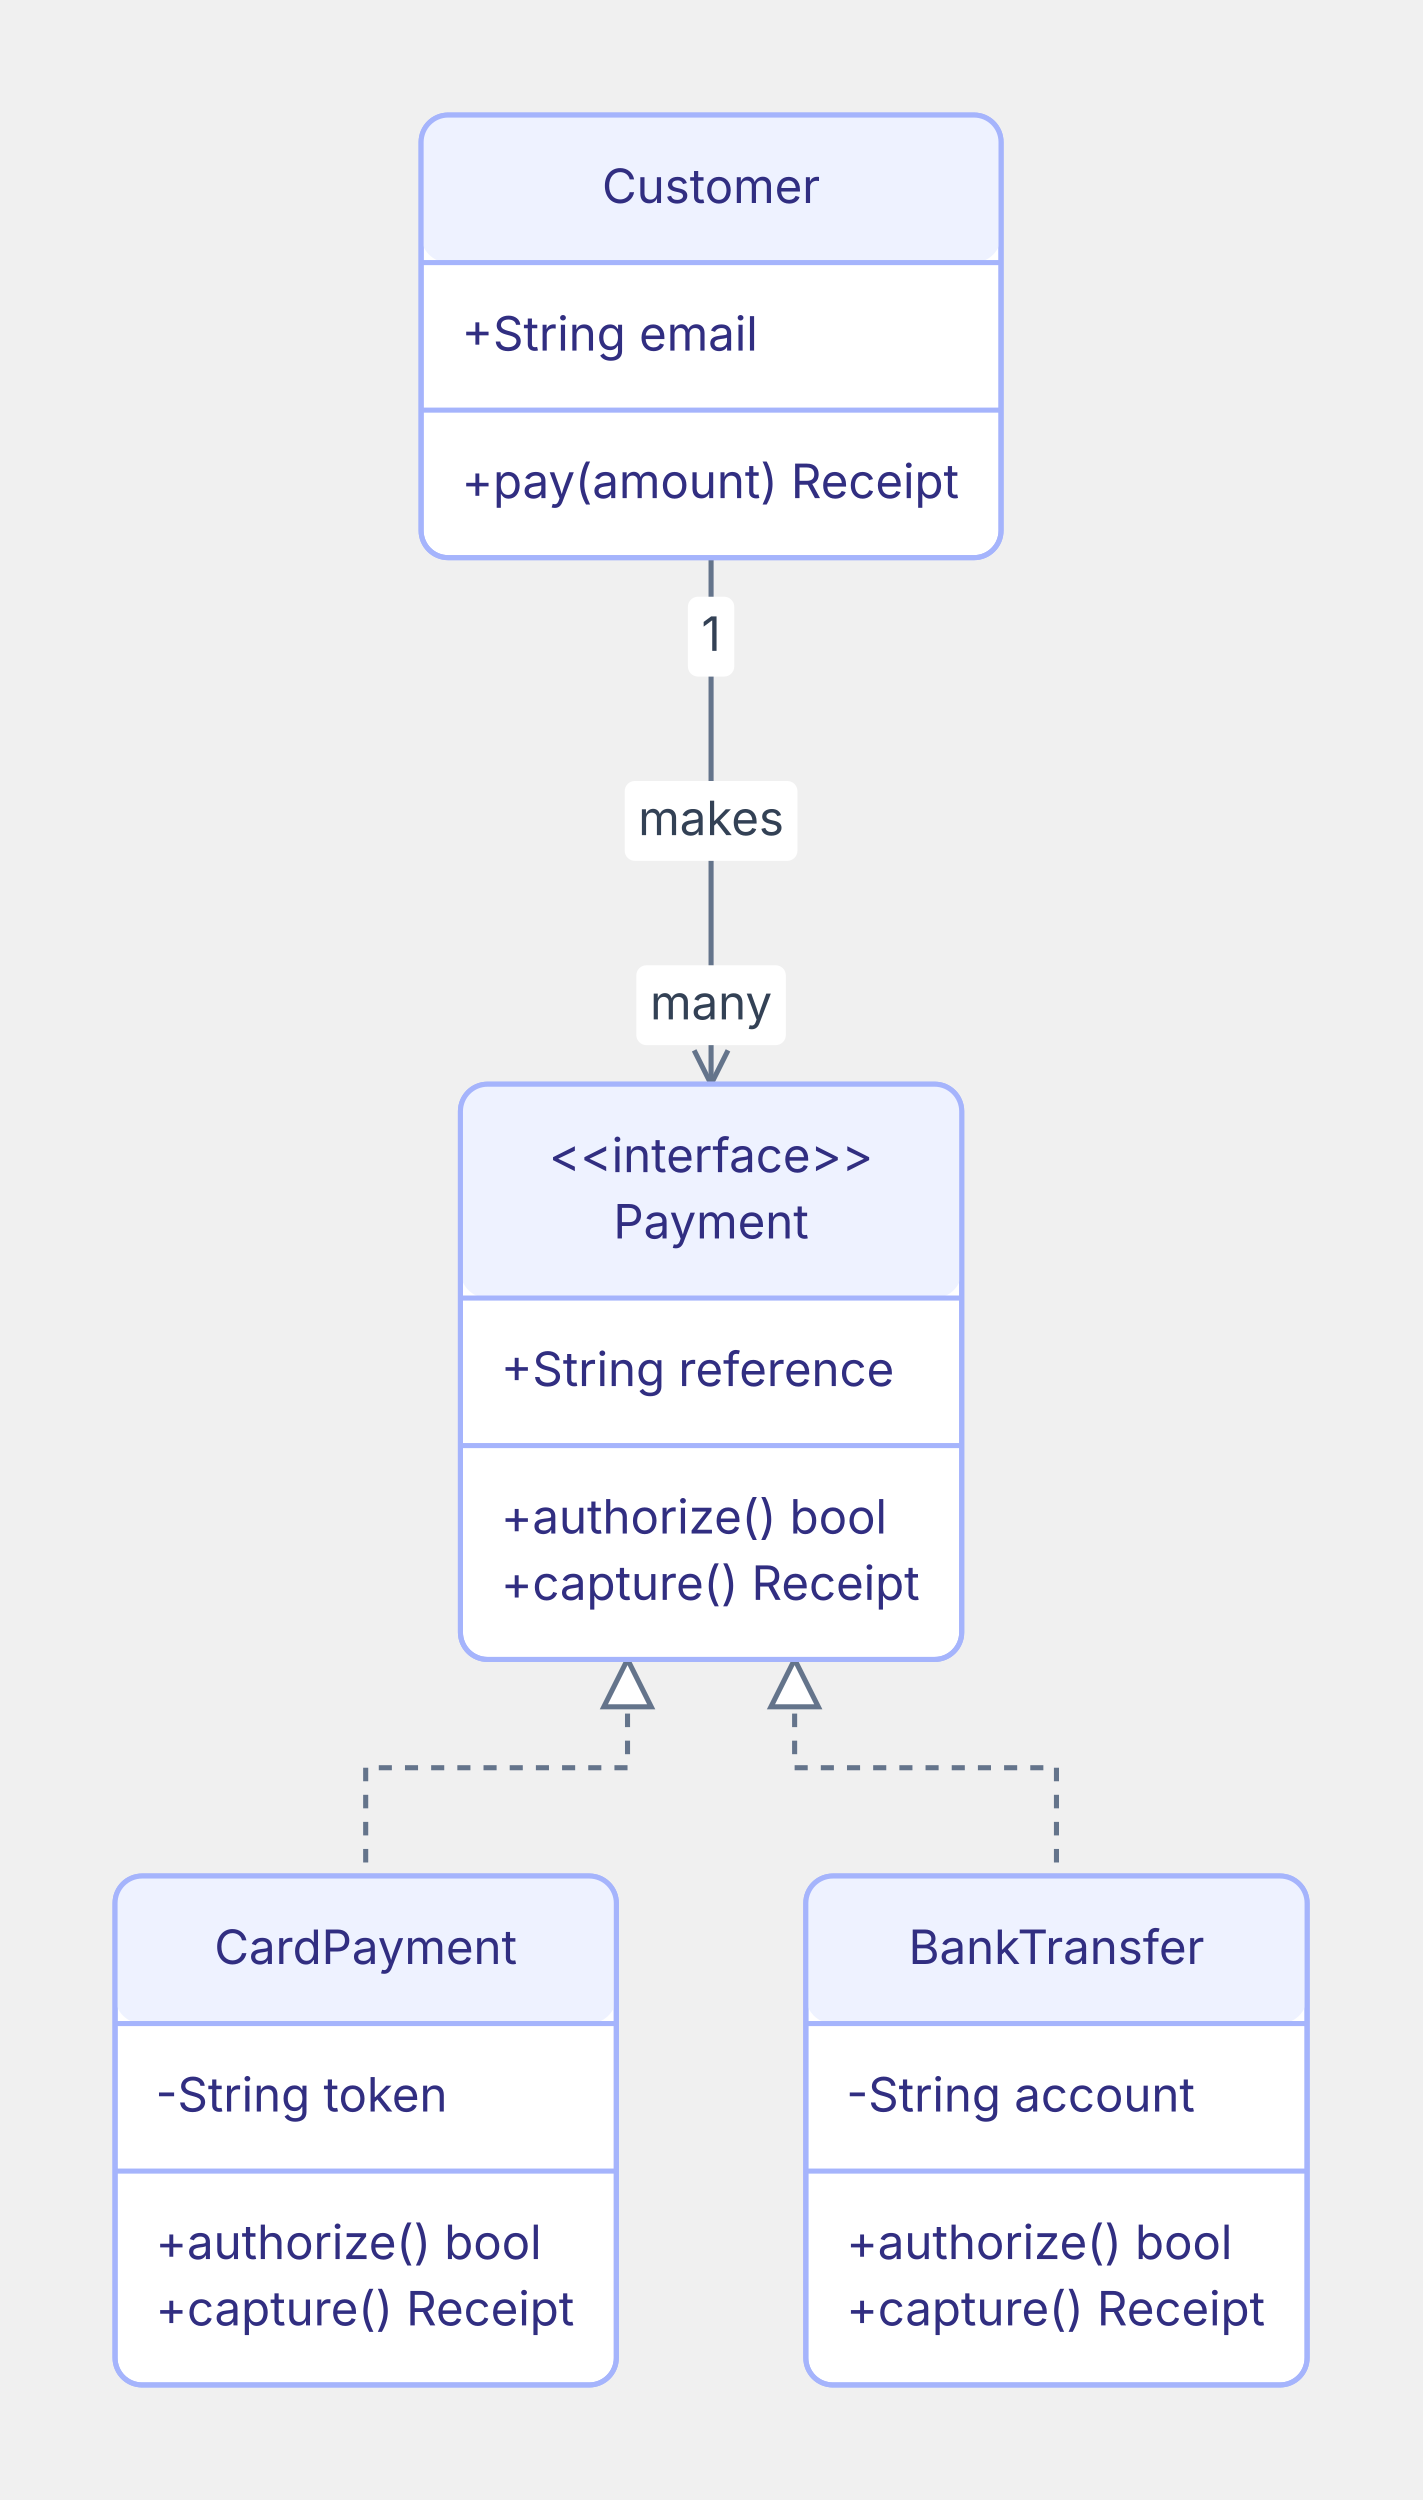
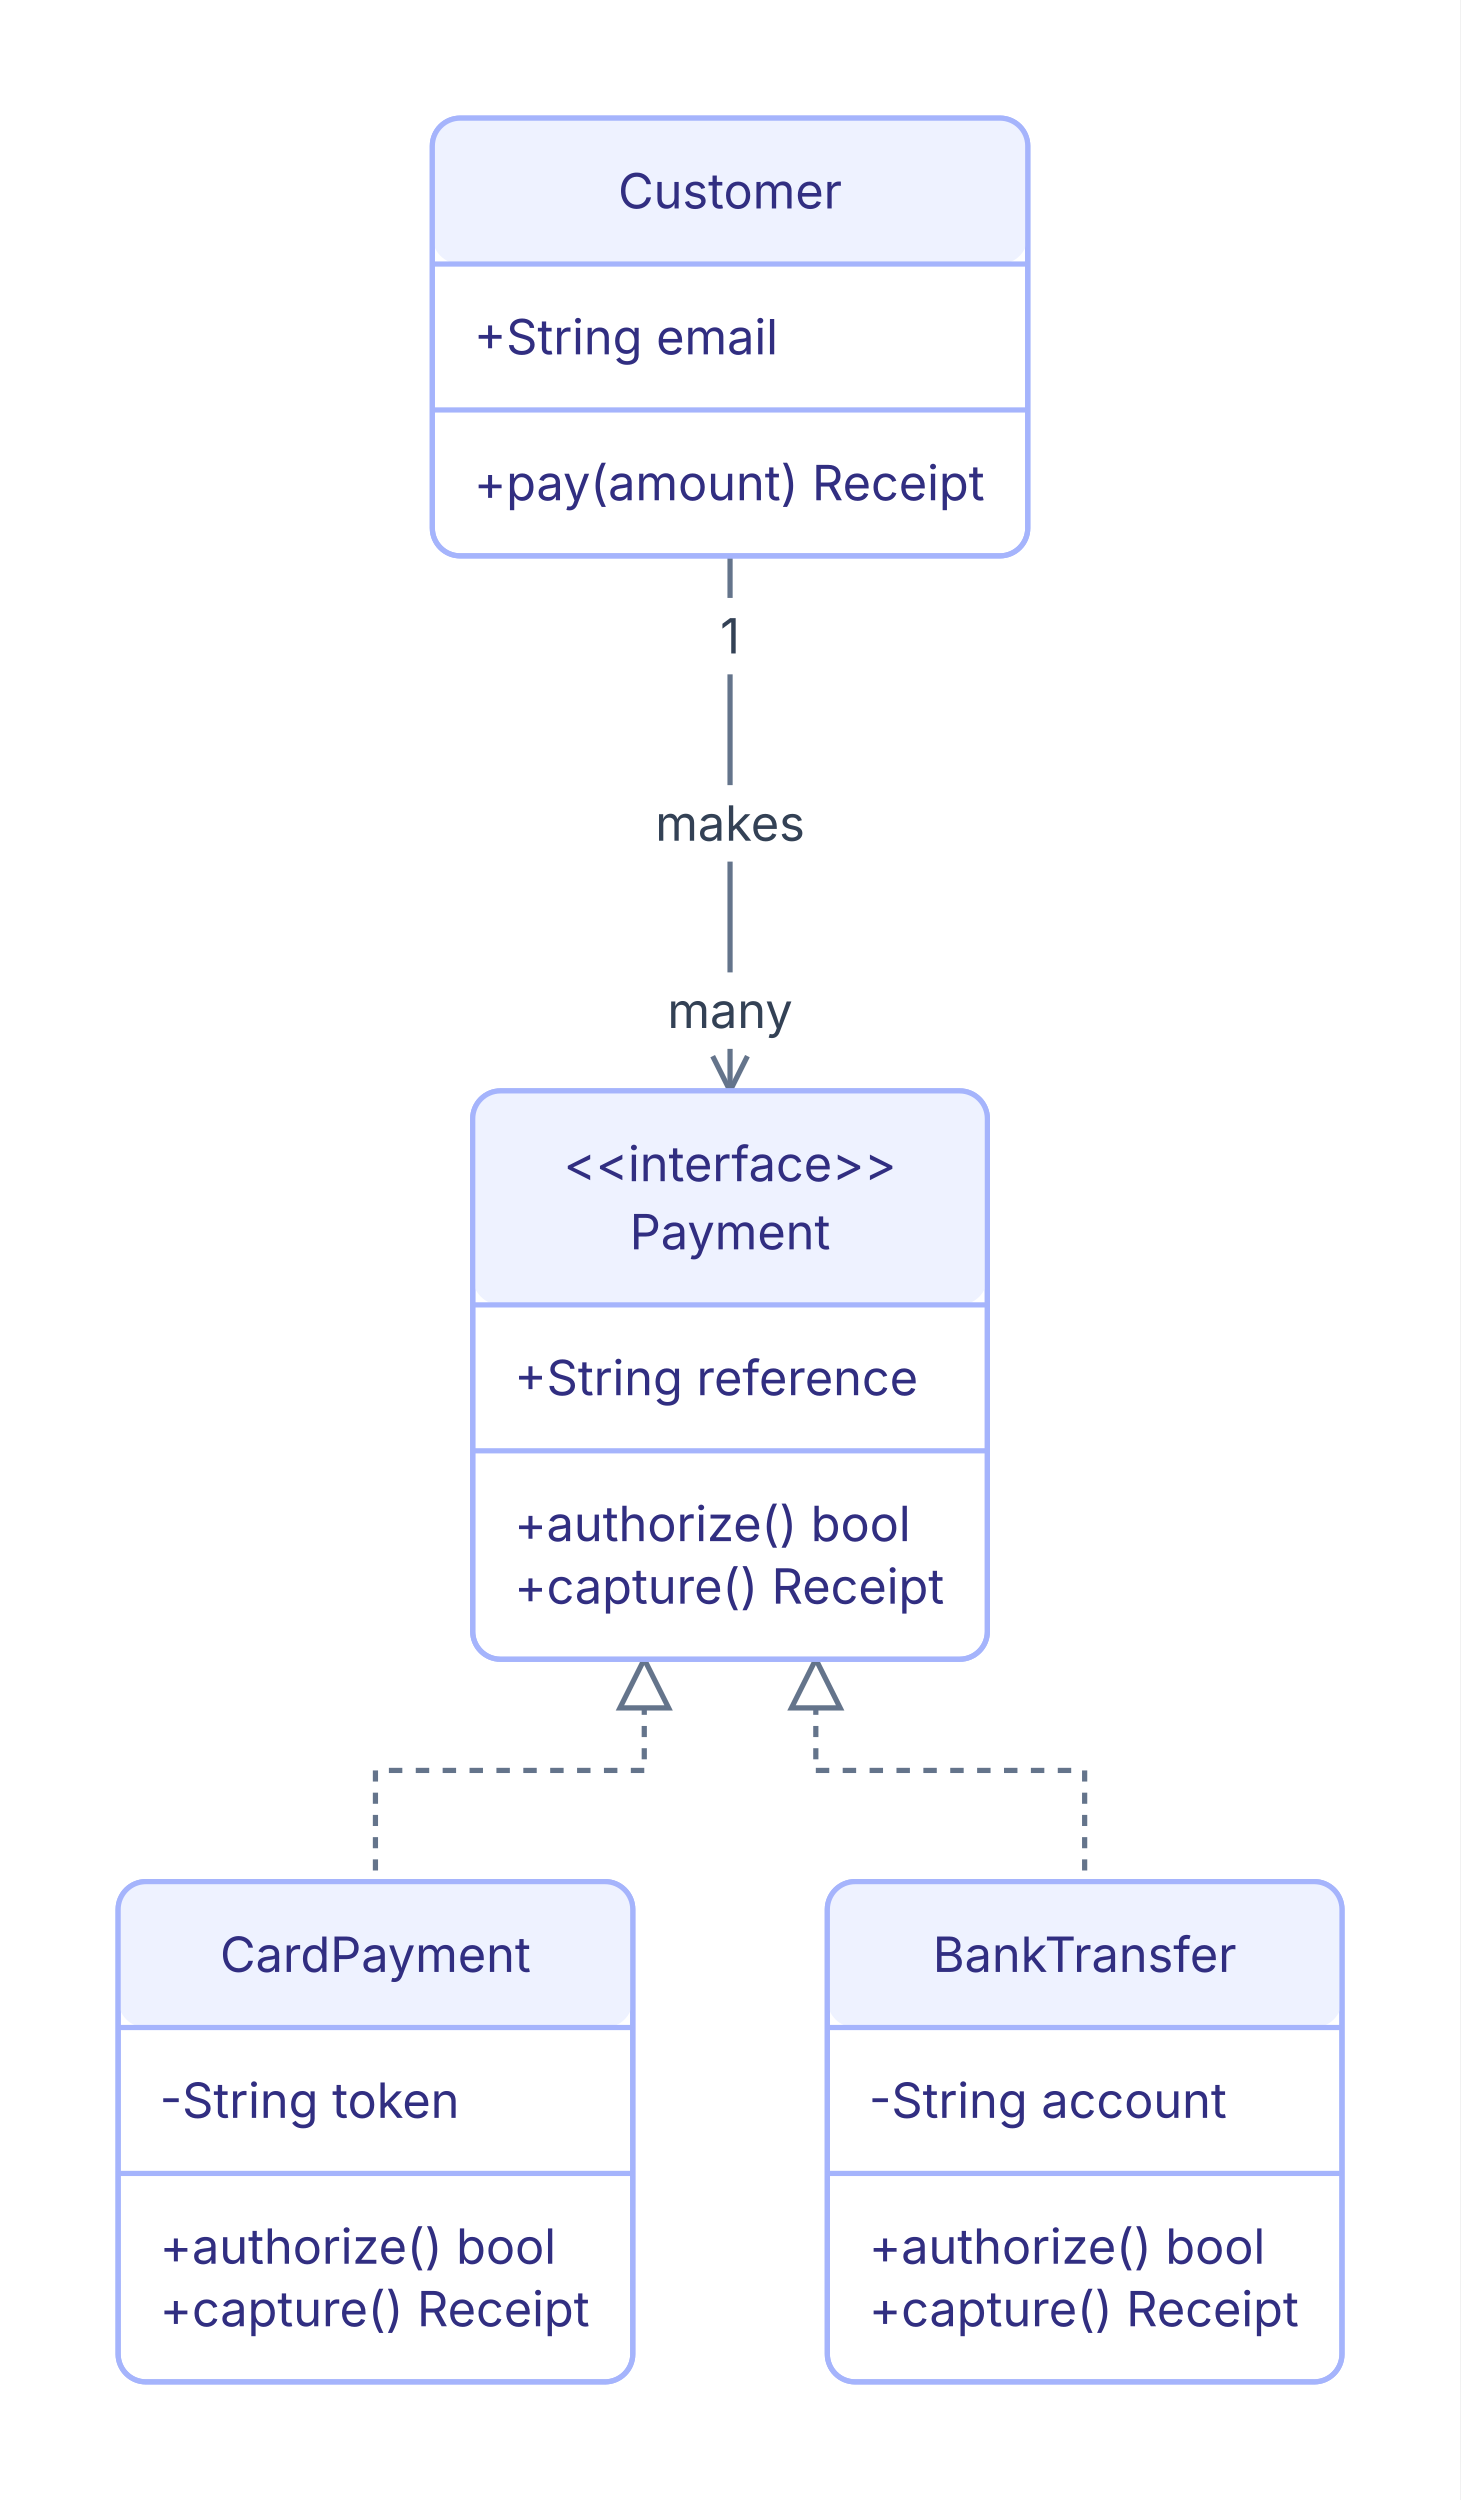
- <svg xmlns="http://www.w3.org/2000/svg" viewBox="-34 -34 420.273 738.8" width="420.273" height="738.8">
-   <path d="M151.447 456.4L151.447 460.4" fill="none" stroke="#64748b" stroke-width="1.5" />
-   <path d="M151.447 464.4L151.447 468.4" fill="none" stroke="#64748b" stroke-width="1.5" />
-   <path d="M151.447 472.4L151.447 476.4" fill="none" stroke="#64748b" stroke-width="1.5" />
-   <path d="M151.447 480.4L151.447 484.4" fill="none" stroke="#64748b" stroke-width="1.5" />
-   <path d="M151.447 488.4L147.578 488.4" fill="none" stroke="#64748b" stroke-width="1.5" />
-   <path d="M143.709 488.4L139.84 488.4" fill="none" stroke="#64748b" stroke-width="1.5" />
-   <path d="M135.971 488.4L132.103 488.4" fill="none" stroke="#64748b" stroke-width="1.5" />
-   <path d="M128.234 488.4L124.365 488.4" fill="none" stroke="#64748b" stroke-width="1.5" />
-   <path d="M120.496 488.4L116.627 488.4" fill="none" stroke="#64748b" stroke-width="1.5" />
-   <path d="M112.758 488.4L108.889 488.4" fill="none" stroke="#64748b" stroke-width="1.5" />
-   <path d="M105.02 488.4L101.151 488.4" fill="none" stroke="#64748b" stroke-width="1.5" />
-   <path d="M97.282 488.4L93.413 488.4" fill="none" stroke="#64748b" stroke-width="1.5" />
-   <path d="M89.544 488.4L85.675 488.4" fill="none" stroke="#64748b" stroke-width="1.5" />
-   <path d="M81.806 488.4L77.937 488.4" fill="none" stroke="#64748b" stroke-width="1.5" />
-   <path d="M74.068 488.4L74.068 492.4" fill="none" stroke="#64748b" stroke-width="1.5" />
-   <path d="M74.068 496.4L74.068 500.4" fill="none" stroke="#64748b" stroke-width="1.5" />
-   <path d="M74.068 504.4L74.068 508.4" fill="none" stroke="#64748b" stroke-width="1.5" />
-   <path d="M74.068 512.4L74.068 516.4" fill="none" stroke="#64748b" stroke-width="1.5" />
-   <path d="M151.447 456.4L158.447 470.4L144.447 470.4Z" fill="#ffffff" stroke="#64748b" stroke-width="1.5" />
-   <path d="M200.826 456.4L200.826 460.4" fill="none" stroke="#64748b" stroke-width="1.5" />
-   <path d="M200.826 464.4L200.826 468.4" fill="none" stroke="#64748b" stroke-width="1.5" />
-   <path d="M200.826 472.4L200.826 476.4" fill="none" stroke="#64748b" stroke-width="1.5" />
-   <path d="M200.826 480.4L200.826 484.4" fill="none" stroke="#64748b" stroke-width="1.5" />
-   <path d="M200.826 488.4L204.695 488.4" fill="none" stroke="#64748b" stroke-width="1.5" />
-   <path d="M208.564 488.4L212.433 488.4" fill="none" stroke="#64748b" stroke-width="1.5" />
-   <path d="M216.302 488.4L220.171 488.4" fill="none" stroke="#64748b" stroke-width="1.5" />
-   <path d="M224.04 488.4L227.909 488.4" fill="none" stroke="#64748b" stroke-width="1.5" />
-   <path d="M231.778 488.4L235.647 488.4" fill="none" stroke="#64748b" stroke-width="1.5" />
-   <path d="M239.516 488.4L243.385 488.4" fill="none" stroke="#64748b" stroke-width="1.5" />
-   <path d="M247.254 488.4L251.122 488.4" fill="none" stroke="#64748b" stroke-width="1.5" />
-   <path d="M254.991 488.4L258.86 488.4" fill="none" stroke="#64748b" stroke-width="1.5" />
-   <path d="M262.729 488.4L266.598 488.4" fill="none" stroke="#64748b" stroke-width="1.5" />
-   <path d="M270.467 488.4L274.336 488.4" fill="none" stroke="#64748b" stroke-width="1.5" />
-   <path d="M278.205 488.4L278.205 492.4" fill="none" stroke="#64748b" stroke-width="1.5" />
-   <path d="M278.205 496.4L278.205 500.4" fill="none" stroke="#64748b" stroke-width="1.5" />
-   <path d="M278.205 504.4L278.205 508.4" fill="none" stroke="#64748b" stroke-width="1.5" />
-   <path d="M278.205 512.4L278.205 516.4" fill="none" stroke="#64748b" stroke-width="1.5" />
-   <path d="M200.826 456.4L207.826 470.4L193.826 470.4Z" fill="#ffffff" stroke="#64748b" stroke-width="1.5" />
-   <path d="M176.137 130.8L176.137 286.4" fill="none" stroke="#64748b" stroke-width="1.5" />
-   <path d="M171.137 276.4L176.137 286.4" fill="none" stroke="#64748b" stroke-width="1.5" />
-   <path d="M176.137 286.4L181.137 276.4" fill="none" stroke="#64748b" stroke-width="1.5" />
-   <path d="M153.613 196.8L198.66 196.8C200.317 196.8 201.66 198.143 201.66 199.8L201.66 217.4C201.66 219.057 200.317 220.4 198.66 220.4L153.613 220.4C151.956 220.4 150.613 219.057 150.613 217.4L150.613 199.8C150.613 198.143 151.956 196.8 153.613 196.8Z" fill="#ffffff" />
-   <text x="176.137" y="212.8" font-family="Inter, sans-serif" font-size="14" fill="#334155" text-anchor="middle">makes</text>
-   <path d="M172.285 142.34L179.988 142.34C181.645 142.34 182.988 143.683 182.988 145.34L182.988 162.94C182.988 164.597 181.645 165.94 179.988 165.94L172.285 165.94C170.628 165.94 169.285 164.597 169.285 162.94L169.285 145.34C169.285 143.683 170.628 142.34 172.285 142.34Z" fill="#ffffff" />
-   <text x="176.137" y="158.34" font-family="Inter, sans-serif" font-size="14" fill="#334155" text-anchor="middle">1</text>
-   <path d="M157.041 251.26L195.232 251.26C196.889 251.26 198.232 252.603 198.232 254.26L198.232 271.86C198.232 273.517 196.889 274.86 195.232 274.86L157.041 274.86C155.384 274.86 154.041 273.517 154.041 271.86L154.041 254.26C154.041 252.603 155.384 251.26 157.041 251.26Z" fill="#ffffff" />
-   <text x="176.137" y="267.26" font-family="Inter, sans-serif" font-size="14" fill="#334155" text-anchor="middle">many</text>
-   <path d="M110.068 286.4L242.205 286.4C246.623 286.4 250.205 289.982 250.205 294.4L250.205 448.4C250.205 452.818 246.623 456.4 242.205 456.4L110.068 456.4C105.65 456.4 102.068 452.818 102.068 448.4L102.068 294.4C102.068 289.982 105.65 286.4 110.068 286.4Z" fill="#ffffff" stroke="#a5b4fc" stroke-width="1.5" />
-   <path d="M110.068 286.4L242.205 286.4C246.623 286.4 250.205 289.982 250.205 294.4L250.205 341.6C250.205 346.018 246.623 349.6 242.205 349.6L110.068 349.6C105.65 349.6 102.068 346.018 102.068 341.6L102.068 294.4C102.068 289.982 105.65 286.4 110.068 286.4Z" fill="#eef2ff" />
-   <text x="176.137" y="312.4" font-family="Inter, sans-serif" font-size="14" fill="#312e81" text-anchor="middle">&lt;&lt;interface&gt;&gt;</text>
-   <text x="176.137" y="332" font-family="Inter, sans-serif" font-size="14" fill="#312e81" text-anchor="middle">Payment</text>
-   <path d="M102.068 349.6L250.205 349.6" fill="none" stroke="#a5b4fc" stroke-width="1.5" />
-   <text x="114.068" y="375.6" font-family="Inter, sans-serif" font-size="14" fill="#312e81">+String reference</text>
-   <path d="M102.068 393.2L250.205 393.2" fill="none" stroke="#a5b4fc" stroke-width="1.5" />
-   <text x="114.068" y="419.2" font-family="Inter, sans-serif" font-size="14" fill="#312e81">+authorize() bool</text>
-   <text x="114.068" y="438.8" font-family="Inter, sans-serif" font-size="14" fill="#312e81">+capture() Receipt</text>
-   <path d="M110.068 286.4L242.205 286.4C246.623 286.4 250.205 289.982 250.205 294.4L250.205 448.4C250.205 452.818 246.623 456.4 242.205 456.4L110.068 456.4C105.65 456.4 102.068 452.818 102.068 448.4L102.068 294.4C102.068 289.982 105.65 286.4 110.068 286.4Z" fill="none" stroke="#a5b4fc" stroke-width="1.5" />
-   <path d="M8 520.4L140.137 520.4C144.555 520.4 148.137 523.982 148.137 528.4L148.137 662.8C148.137 667.218 144.555 670.8 140.137 670.8L8 670.8C3.582 670.8 0 667.218 0 662.8L0 528.4C0 523.982 3.582 520.4 8 520.4Z" fill="#ffffff" stroke="#a5b4fc" stroke-width="1.5" />
-   <path d="M8 520.4L140.137 520.4C144.555 520.4 148.137 523.982 148.137 528.4L148.137 556C148.137 560.418 144.555 564 140.137 564L8 564C3.582 564 0 560.418 0 556L0 528.4C0 523.982 3.582 520.4 8 520.4Z" fill="#eef2ff" />
-   <text x="74.068" y="546.4" font-family="Inter, sans-serif" font-size="14" fill="#312e81" text-anchor="middle">CardPayment</text>
-   <path d="M0 564L148.137 564" fill="none" stroke="#a5b4fc" stroke-width="1.5" />
-   <text x="12" y="590" font-family="Inter, sans-serif" font-size="14" fill="#312e81">-String token</text>
-   <path d="M0 607.6L148.137 607.6" fill="none" stroke="#a5b4fc" stroke-width="1.5" />
-   <text x="12" y="633.6" font-family="Inter, sans-serif" font-size="14" fill="#312e81">+authorize() bool</text>
-   <text x="12" y="653.2" font-family="Inter, sans-serif" font-size="14" fill="#312e81">+capture() Receipt</text>
-   <path d="M8 520.4L140.137 520.4C144.555 520.4 148.137 523.982 148.137 528.4L148.137 662.8C148.137 667.218 144.555 670.8 140.137 670.8L8 670.8C3.582 670.8 0 667.218 0 662.8L0 528.4C0 523.982 3.582 520.4 8 520.4Z" fill="none" stroke="#a5b4fc" stroke-width="1.5" />
-   <path d="M212.137 520.4L344.273 520.4C348.692 520.4 352.273 523.982 352.273 528.4L352.273 662.8C352.273 667.218 348.692 670.8 344.273 670.8L212.137 670.8C207.718 670.8 204.137 667.218 204.137 662.8L204.137 528.4C204.137 523.982 207.718 520.4 212.137 520.4Z" fill="#ffffff" stroke="#a5b4fc" stroke-width="1.5" />
-   <path d="M212.137 520.4L344.273 520.4C348.692 520.4 352.273 523.982 352.273 528.4L352.273 556C352.273 560.418 348.692 564 344.273 564L212.137 564C207.718 564 204.137 560.418 204.137 556L204.137 528.4C204.137 523.982 207.718 520.4 212.137 520.4Z" fill="#eef2ff" />
-   <text x="278.205" y="546.4" font-family="Inter, sans-serif" font-size="14" fill="#312e81" text-anchor="middle">BankTransfer</text>
-   <path d="M204.137 564L352.273 564" fill="none" stroke="#a5b4fc" stroke-width="1.5" />
-   <text x="216.137" y="590" font-family="Inter, sans-serif" font-size="14" fill="#312e81">-String account</text>
-   <path d="M204.137 607.6L352.273 607.6" fill="none" stroke="#a5b4fc" stroke-width="1.5" />
-   <text x="216.137" y="633.6" font-family="Inter, sans-serif" font-size="14" fill="#312e81">+authorize() bool</text>
-   <text x="216.137" y="653.2" font-family="Inter, sans-serif" font-size="14" fill="#312e81">+capture() Receipt</text>
-   <path d="M212.137 520.4L344.273 520.4C348.692 520.4 352.273 523.982 352.273 528.4L352.273 662.8C352.273 667.218 348.692 670.8 344.273 670.8L212.137 670.8C207.718 670.8 204.137 667.218 204.137 662.8L204.137 528.4C204.137 523.982 207.718 520.4 212.137 520.4Z" fill="none" stroke="#a5b4fc" stroke-width="1.5" />
-   <path d="M98.443 0L253.83 0C258.248 0 261.83 3.582 261.83 8L261.83 122.8C261.83 127.218 258.248 130.8 253.83 130.8L98.443 130.8C94.025 130.8 90.443 127.218 90.443 122.8L90.443 8C90.443 3.582 94.025 0 98.443 0Z" fill="#ffffff" stroke="#a5b4fc" stroke-width="1.5" />
-   <path d="M98.443 0L253.83 0C258.248 0 261.83 3.582 261.83 8L261.83 35.6C261.83 40.018 258.248 43.6 253.83 43.6L98.443 43.6C94.025 43.6 90.443 40.018 90.443 35.6L90.443 8C90.443 3.582 94.025 0 98.443 0Z" fill="#eef2ff" />
+ <svg xmlns="http://www.w3.org/2000/svg" viewBox="-34 -34 420.273 719.6" width="420.273" height="719.6">
+   <path d="M-34 -34L386.273 -34L386.273 685.6L-34 685.6Z" fill="#ffffff" />
+   <path d="M151.447 443.6L151.447 446.8" fill="none" stroke="#64748b" stroke-width="1.5" />
+   <path d="M151.447 450L151.447 453.2" fill="none" stroke="#64748b" stroke-width="1.5" />
+   <path d="M151.447 456.4L151.447 459.6" fill="none" stroke="#64748b" stroke-width="1.5" />
+   <path d="M151.447 462.8L151.447 466" fill="none" stroke="#64748b" stroke-width="1.5" />
+   <path d="M151.447 469.2L151.447 472.4" fill="none" stroke="#64748b" stroke-width="1.5" />
+   <path d="M151.447 475.6L147.578 475.6" fill="none" stroke="#64748b" stroke-width="1.5" />
+   <path d="M143.709 475.6L139.84 475.6" fill="none" stroke="#64748b" stroke-width="1.5" />
+   <path d="M135.971 475.6L132.103 475.6" fill="none" stroke="#64748b" stroke-width="1.5" />
+   <path d="M128.234 475.6L124.365 475.6" fill="none" stroke="#64748b" stroke-width="1.5" />
+   <path d="M120.496 475.6L116.627 475.6" fill="none" stroke="#64748b" stroke-width="1.5" />
+   <path d="M112.758 475.6L108.889 475.6" fill="none" stroke="#64748b" stroke-width="1.5" />
+   <path d="M105.02 475.6L101.151 475.6" fill="none" stroke="#64748b" stroke-width="1.5" />
+   <path d="M97.282 475.6L93.413 475.6" fill="none" stroke="#64748b" stroke-width="1.5" />
+   <path d="M89.544 475.6L85.675 475.6" fill="none" stroke="#64748b" stroke-width="1.5" />
+   <path d="M81.806 475.6L77.937 475.6" fill="none" stroke="#64748b" stroke-width="1.5" />
+   <path d="M74.068 475.6L74.068 478.8" fill="none" stroke="#64748b" stroke-width="1.5" />
+   <path d="M74.068 482L74.068 485.2" fill="none" stroke="#64748b" stroke-width="1.5" />
+   <path d="M74.068 488.4L74.068 491.6" fill="none" stroke="#64748b" stroke-width="1.5" />
+   <path d="M74.068 494.8L74.068 498" fill="none" stroke="#64748b" stroke-width="1.5" />
+   <path d="M74.068 501.2L74.068 504.4" fill="none" stroke="#64748b" stroke-width="1.5" />
+   <path d="M151.447 443.6L158.447 457.6L144.447 457.6Z" fill="#ffffff" stroke="#64748b" stroke-width="1.5" />
+   <path d="M200.826 443.6L200.826 446.8" fill="none" stroke="#64748b" stroke-width="1.5" />
+   <path d="M200.826 450L200.826 453.2" fill="none" stroke="#64748b" stroke-width="1.5" />
+   <path d="M200.826 456.4L200.826 459.6" fill="none" stroke="#64748b" stroke-width="1.5" />
+   <path d="M200.826 462.8L200.826 466" fill="none" stroke="#64748b" stroke-width="1.5" />
+   <path d="M200.826 469.2L200.826 472.4" fill="none" stroke="#64748b" stroke-width="1.5" />
+   <path d="M200.826 475.6L204.695 475.6" fill="none" stroke="#64748b" stroke-width="1.5" />
+   <path d="M208.564 475.6L212.433 475.6" fill="none" stroke="#64748b" stroke-width="1.5" />
+   <path d="M216.302 475.6L220.171 475.6" fill="none" stroke="#64748b" stroke-width="1.5" />
+   <path d="M224.04 475.6L227.909 475.6" fill="none" stroke="#64748b" stroke-width="1.5" />
+   <path d="M231.778 475.6L235.647 475.6" fill="none" stroke="#64748b" stroke-width="1.5" />
+   <path d="M239.516 475.6L243.385 475.6" fill="none" stroke="#64748b" stroke-width="1.5" />
+   <path d="M247.254 475.6L251.122 475.6" fill="none" stroke="#64748b" stroke-width="1.5" />
+   <path d="M254.991 475.6L258.86 475.6" fill="none" stroke="#64748b" stroke-width="1.5" />
+   <path d="M262.729 475.6L266.598 475.6" fill="none" stroke="#64748b" stroke-width="1.5" />
+   <path d="M270.467 475.6L274.336 475.6" fill="none" stroke="#64748b" stroke-width="1.5" />
+   <path d="M278.205 475.6L278.205 478.8" fill="none" stroke="#64748b" stroke-width="1.5" />
+   <path d="M278.205 482L278.205 485.2" fill="none" stroke="#64748b" stroke-width="1.5" />
+   <path d="M278.205 488.4L278.205 491.6" fill="none" stroke="#64748b" stroke-width="1.5" />
+   <path d="M278.205 494.8L278.205 498" fill="none" stroke="#64748b" stroke-width="1.5" />
+   <path d="M278.205 501.2L278.205 504.4" fill="none" stroke="#64748b" stroke-width="1.5" />
+   <path d="M200.826 443.6L207.826 457.6L193.826 457.6Z" fill="#ffffff" stroke="#64748b" stroke-width="1.5" />
+   <path d="M176.137 126L176.137 280" fill="none" stroke="#64748b" stroke-width="1.5" />
+   <path d="M171.137 270L176.137 280" fill="none" stroke="#64748b" stroke-width="1.5" />
+   <path d="M176.137 280L181.137 270" fill="none" stroke="#64748b" stroke-width="1.5" />
+   <path d="M153.613 192L198.66 192C200.317 192 201.66 193.343 201.66 195L201.66 211C201.66 212.657 200.317 214 198.66 214L153.613 214C151.956 214 150.613 212.657 150.613 211L150.613 195C150.613 193.343 151.956 192 153.613 192Z" fill="#ffffff" />
+   <text x="176.137" y="208" font-family="Inter, sans-serif" font-size="14" fill="#334155" text-anchor="middle">makes</text>
+   <path d="M172.285 138.1L179.988 138.1C181.645 138.1 182.988 139.443 182.988 141.1L182.988 157.1C182.988 158.757 181.645 160.1 179.988 160.1L172.285 160.1C170.628 160.1 169.285 158.757 169.285 157.1L169.285 141.1C169.285 139.443 170.628 138.1 172.285 138.1Z" fill="#ffffff" />
+   <text x="176.137" y="154.1" font-family="Inter, sans-serif" font-size="14" fill="#334155" text-anchor="middle">1</text>
+   <path d="M157.041 245.9L195.232 245.9C196.889 245.9 198.232 247.243 198.232 248.9L198.232 264.9C198.232 266.557 196.889 267.9 195.232 267.9L157.041 267.9C155.384 267.9 154.041 266.557 154.041 264.9L154.041 248.9C154.041 247.243 155.384 245.9 157.041 245.9Z" fill="#ffffff" />
+   <text x="176.137" y="261.9" font-family="Inter, sans-serif" font-size="14" fill="#334155" text-anchor="middle">many</text>
+   <path d="M110.068 280L242.205 280C246.623 280 250.205 283.582 250.205 288L250.205 435.6C250.205 440.018 246.623 443.6 242.205 443.6L110.068 443.6C105.65 443.6 102.068 440.018 102.068 435.6L102.068 288C102.068 283.582 105.65 280 110.068 280Z" fill="#ffffff" stroke="#a5b4fc" stroke-width="1.5" />
+   <path d="M110.068 280L242.205 280C246.623 280 250.205 283.582 250.205 288L250.205 333.6C250.205 338.018 246.623 341.6 242.205 341.6L110.068 341.6C105.65 341.6 102.068 338.018 102.068 333.6L102.068 288C102.068 283.582 105.65 280 110.068 280Z" fill="#eef2ff" />
+   <text x="176.137" y="306" font-family="Inter, sans-serif" font-size="14" fill="#312e81" text-anchor="middle">&lt;&lt;interface&gt;&gt;</text>
+   <text x="176.137" y="325.6" font-family="Inter, sans-serif" font-size="14" fill="#312e81" text-anchor="middle">Payment</text>
+   <path d="M102.068 341.6L250.205 341.6" fill="none" stroke="#a5b4fc" stroke-width="1.5" />
+   <text x="114.068" y="367.6" font-family="Inter, sans-serif" font-size="14" fill="#312e81">+String reference</text>
+   <path d="M102.068 383.6L250.205 383.6" fill="none" stroke="#a5b4fc" stroke-width="1.5" />
+   <text x="114.068" y="409.6" font-family="Inter, sans-serif" font-size="14" fill="#312e81">+authorize() bool</text>
+   <text x="114.068" y="427.6" font-family="Inter, sans-serif" font-size="14" fill="#312e81">+capture() Receipt</text>
+   <path d="M110.068 280L242.205 280C246.623 280 250.205 283.582 250.205 288L250.205 435.6C250.205 440.018 246.623 443.6 242.205 443.6L110.068 443.6C105.65 443.6 102.068 440.018 102.068 435.6L102.068 288C102.068 283.582 105.65 280 110.068 280Z" fill="none" stroke="#a5b4fc" stroke-width="1.5" />
+   <path d="M8 507.6L140.137 507.6C144.555 507.6 148.137 511.182 148.137 515.6L148.137 643.6C148.137 648.018 144.555 651.6 140.137 651.6L8 651.6C3.582 651.6 0 648.018 0 643.6L0 515.6C0 511.182 3.582 507.6 8 507.6Z" fill="#ffffff" stroke="#a5b4fc" stroke-width="1.5" />
+   <path d="M8 507.6L140.137 507.6C144.555 507.6 148.137 511.182 148.137 515.6L148.137 541.6C148.137 546.018 144.555 549.6 140.137 549.6L8 549.6C3.582 549.6 0 546.018 0 541.6L0 515.6C0 511.182 3.582 507.6 8 507.6Z" fill="#eef2ff" />
+   <text x="74.068" y="533.6" font-family="Inter, sans-serif" font-size="14" fill="#312e81" text-anchor="middle">CardPayment</text>
+   <path d="M0 549.6L148.137 549.6" fill="none" stroke="#a5b4fc" stroke-width="1.5" />
+   <text x="12" y="575.6" font-family="Inter, sans-serif" font-size="14" fill="#312e81">-String token</text>
+   <path d="M0 591.6L148.137 591.6" fill="none" stroke="#a5b4fc" stroke-width="1.5" />
+   <text x="12" y="617.6" font-family="Inter, sans-serif" font-size="14" fill="#312e81">+authorize() bool</text>
+   <text x="12" y="635.6" font-family="Inter, sans-serif" font-size="14" fill="#312e81">+capture() Receipt</text>
+   <path d="M8 507.6L140.137 507.6C144.555 507.6 148.137 511.182 148.137 515.6L148.137 643.6C148.137 648.018 144.555 651.6 140.137 651.6L8 651.6C3.582 651.6 0 648.018 0 643.6L0 515.6C0 511.182 3.582 507.6 8 507.6Z" fill="none" stroke="#a5b4fc" stroke-width="1.5" />
+   <path d="M212.137 507.6L344.273 507.6C348.692 507.6 352.273 511.182 352.273 515.6L352.273 643.6C352.273 648.018 348.692 651.6 344.273 651.6L212.137 651.6C207.718 651.6 204.137 648.018 204.137 643.6L204.137 515.6C204.137 511.182 207.718 507.6 212.137 507.6Z" fill="#ffffff" stroke="#a5b4fc" stroke-width="1.5" />
+   <path d="M212.137 507.6L344.273 507.6C348.692 507.6 352.273 511.182 352.273 515.6L352.273 541.6C352.273 546.018 348.692 549.6 344.273 549.6L212.137 549.6C207.718 549.6 204.137 546.018 204.137 541.6L204.137 515.6C204.137 511.182 207.718 507.6 212.137 507.6Z" fill="#eef2ff" />
+   <text x="278.205" y="533.6" font-family="Inter, sans-serif" font-size="14" fill="#312e81" text-anchor="middle">BankTransfer</text>
+   <path d="M204.137 549.6L352.273 549.6" fill="none" stroke="#a5b4fc" stroke-width="1.5" />
+   <text x="216.137" y="575.6" font-family="Inter, sans-serif" font-size="14" fill="#312e81">-String account</text>
+   <path d="M204.137 591.6L352.273 591.6" fill="none" stroke="#a5b4fc" stroke-width="1.5" />
+   <text x="216.137" y="617.6" font-family="Inter, sans-serif" font-size="14" fill="#312e81">+authorize() bool</text>
+   <text x="216.137" y="635.6" font-family="Inter, sans-serif" font-size="14" fill="#312e81">+capture() Receipt</text>
+   <path d="M212.137 507.6L344.273 507.6C348.692 507.6 352.273 511.182 352.273 515.6L352.273 643.6C352.273 648.018 348.692 651.6 344.273 651.6L212.137 651.6C207.718 651.6 204.137 648.018 204.137 643.6L204.137 515.6C204.137 511.182 207.718 507.6 212.137 507.6Z" fill="none" stroke="#a5b4fc" stroke-width="1.5" />
+   <path d="M98.443 0L253.83 0C258.248 0 261.83 3.582 261.83 8L261.83 118C261.83 122.418 258.248 126 253.83 126L98.443 126C94.025 126 90.443 122.418 90.443 118L90.443 8C90.443 3.582 94.025 0 98.443 0Z" fill="#ffffff" stroke="#a5b4fc" stroke-width="1.5" />
+   <path d="M98.443 0L253.83 0C258.248 0 261.83 3.582 261.83 8L261.83 34C261.83 38.418 258.248 42 253.83 42L98.443 42C94.025 42 90.443 38.418 90.443 34L90.443 8C90.443 3.582 94.025 0 98.443 0Z" fill="#eef2ff" />
  <text x="176.137" y="26" font-family="Inter, sans-serif" font-size="14" fill="#312e81" text-anchor="middle">Customer</text>
-   <path d="M90.443 43.6L261.83 43.6" fill="none" stroke="#a5b4fc" stroke-width="1.5" />
-   <text x="102.443" y="69.6" font-family="Inter, sans-serif" font-size="14" fill="#312e81">+String email</text>
-   <path d="M90.443 87.2L261.83 87.2" fill="none" stroke="#a5b4fc" stroke-width="1.5" />
-   <text x="102.443" y="113.2" font-family="Inter, sans-serif" font-size="14" fill="#312e81">+pay(amount) Receipt</text>
-   <path d="M98.443 0L253.83 0C258.248 0 261.83 3.582 261.83 8L261.83 122.8C261.83 127.218 258.248 130.8 253.83 130.8L98.443 130.8C94.025 130.8 90.443 127.218 90.443 122.8L90.443 8C90.443 3.582 94.025 0 98.443 0Z" fill="none" stroke="#a5b4fc" stroke-width="1.5" />
+   <path d="M90.443 42L261.83 42" fill="none" stroke="#a5b4fc" stroke-width="1.5" />
+   <text x="102.443" y="68" font-family="Inter, sans-serif" font-size="14" fill="#312e81">+String email</text>
+   <path d="M90.443 84L261.83 84" fill="none" stroke="#a5b4fc" stroke-width="1.5" />
+   <text x="102.443" y="110" font-family="Inter, sans-serif" font-size="14" fill="#312e81">+pay(amount) Receipt</text>
+   <path d="M98.443 0L253.83 0C258.248 0 261.83 3.582 261.83 8L261.83 118C261.83 122.418 258.248 126 253.83 126L98.443 126C94.025 126 90.443 122.418 90.443 118L90.443 8C90.443 3.582 94.025 0 98.443 0Z" fill="none" stroke="#a5b4fc" stroke-width="1.5" />
</svg>
